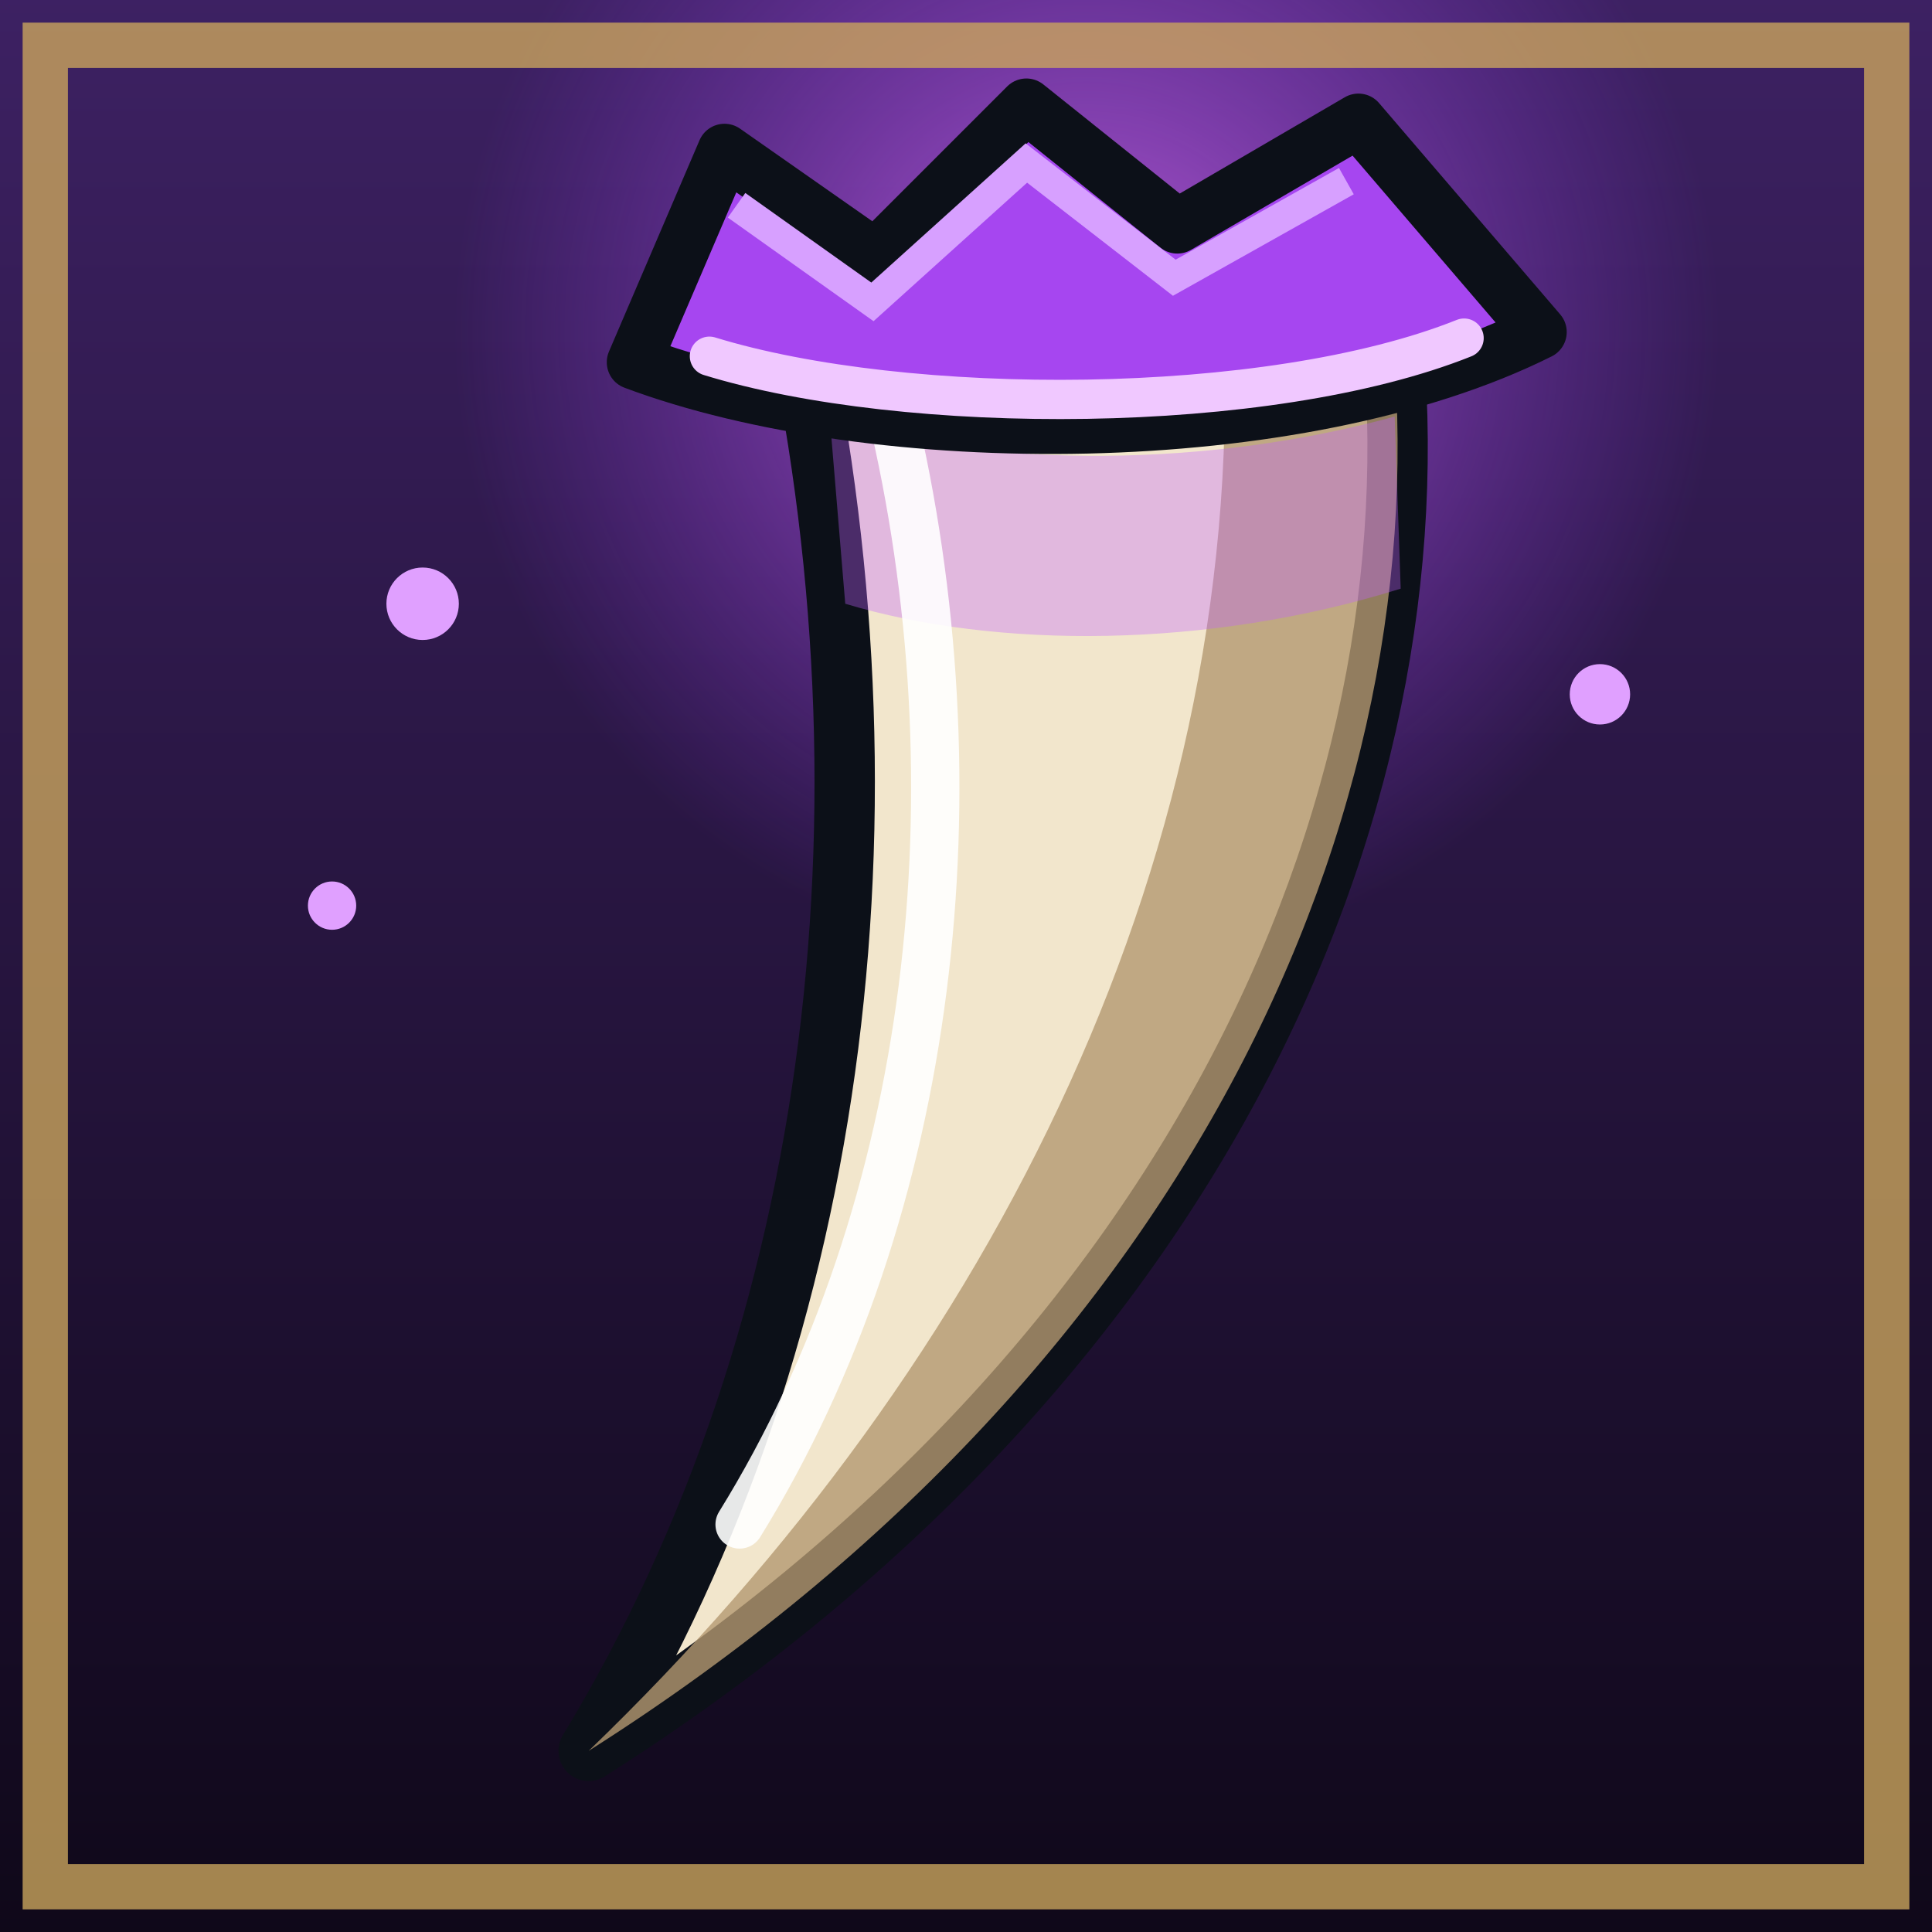
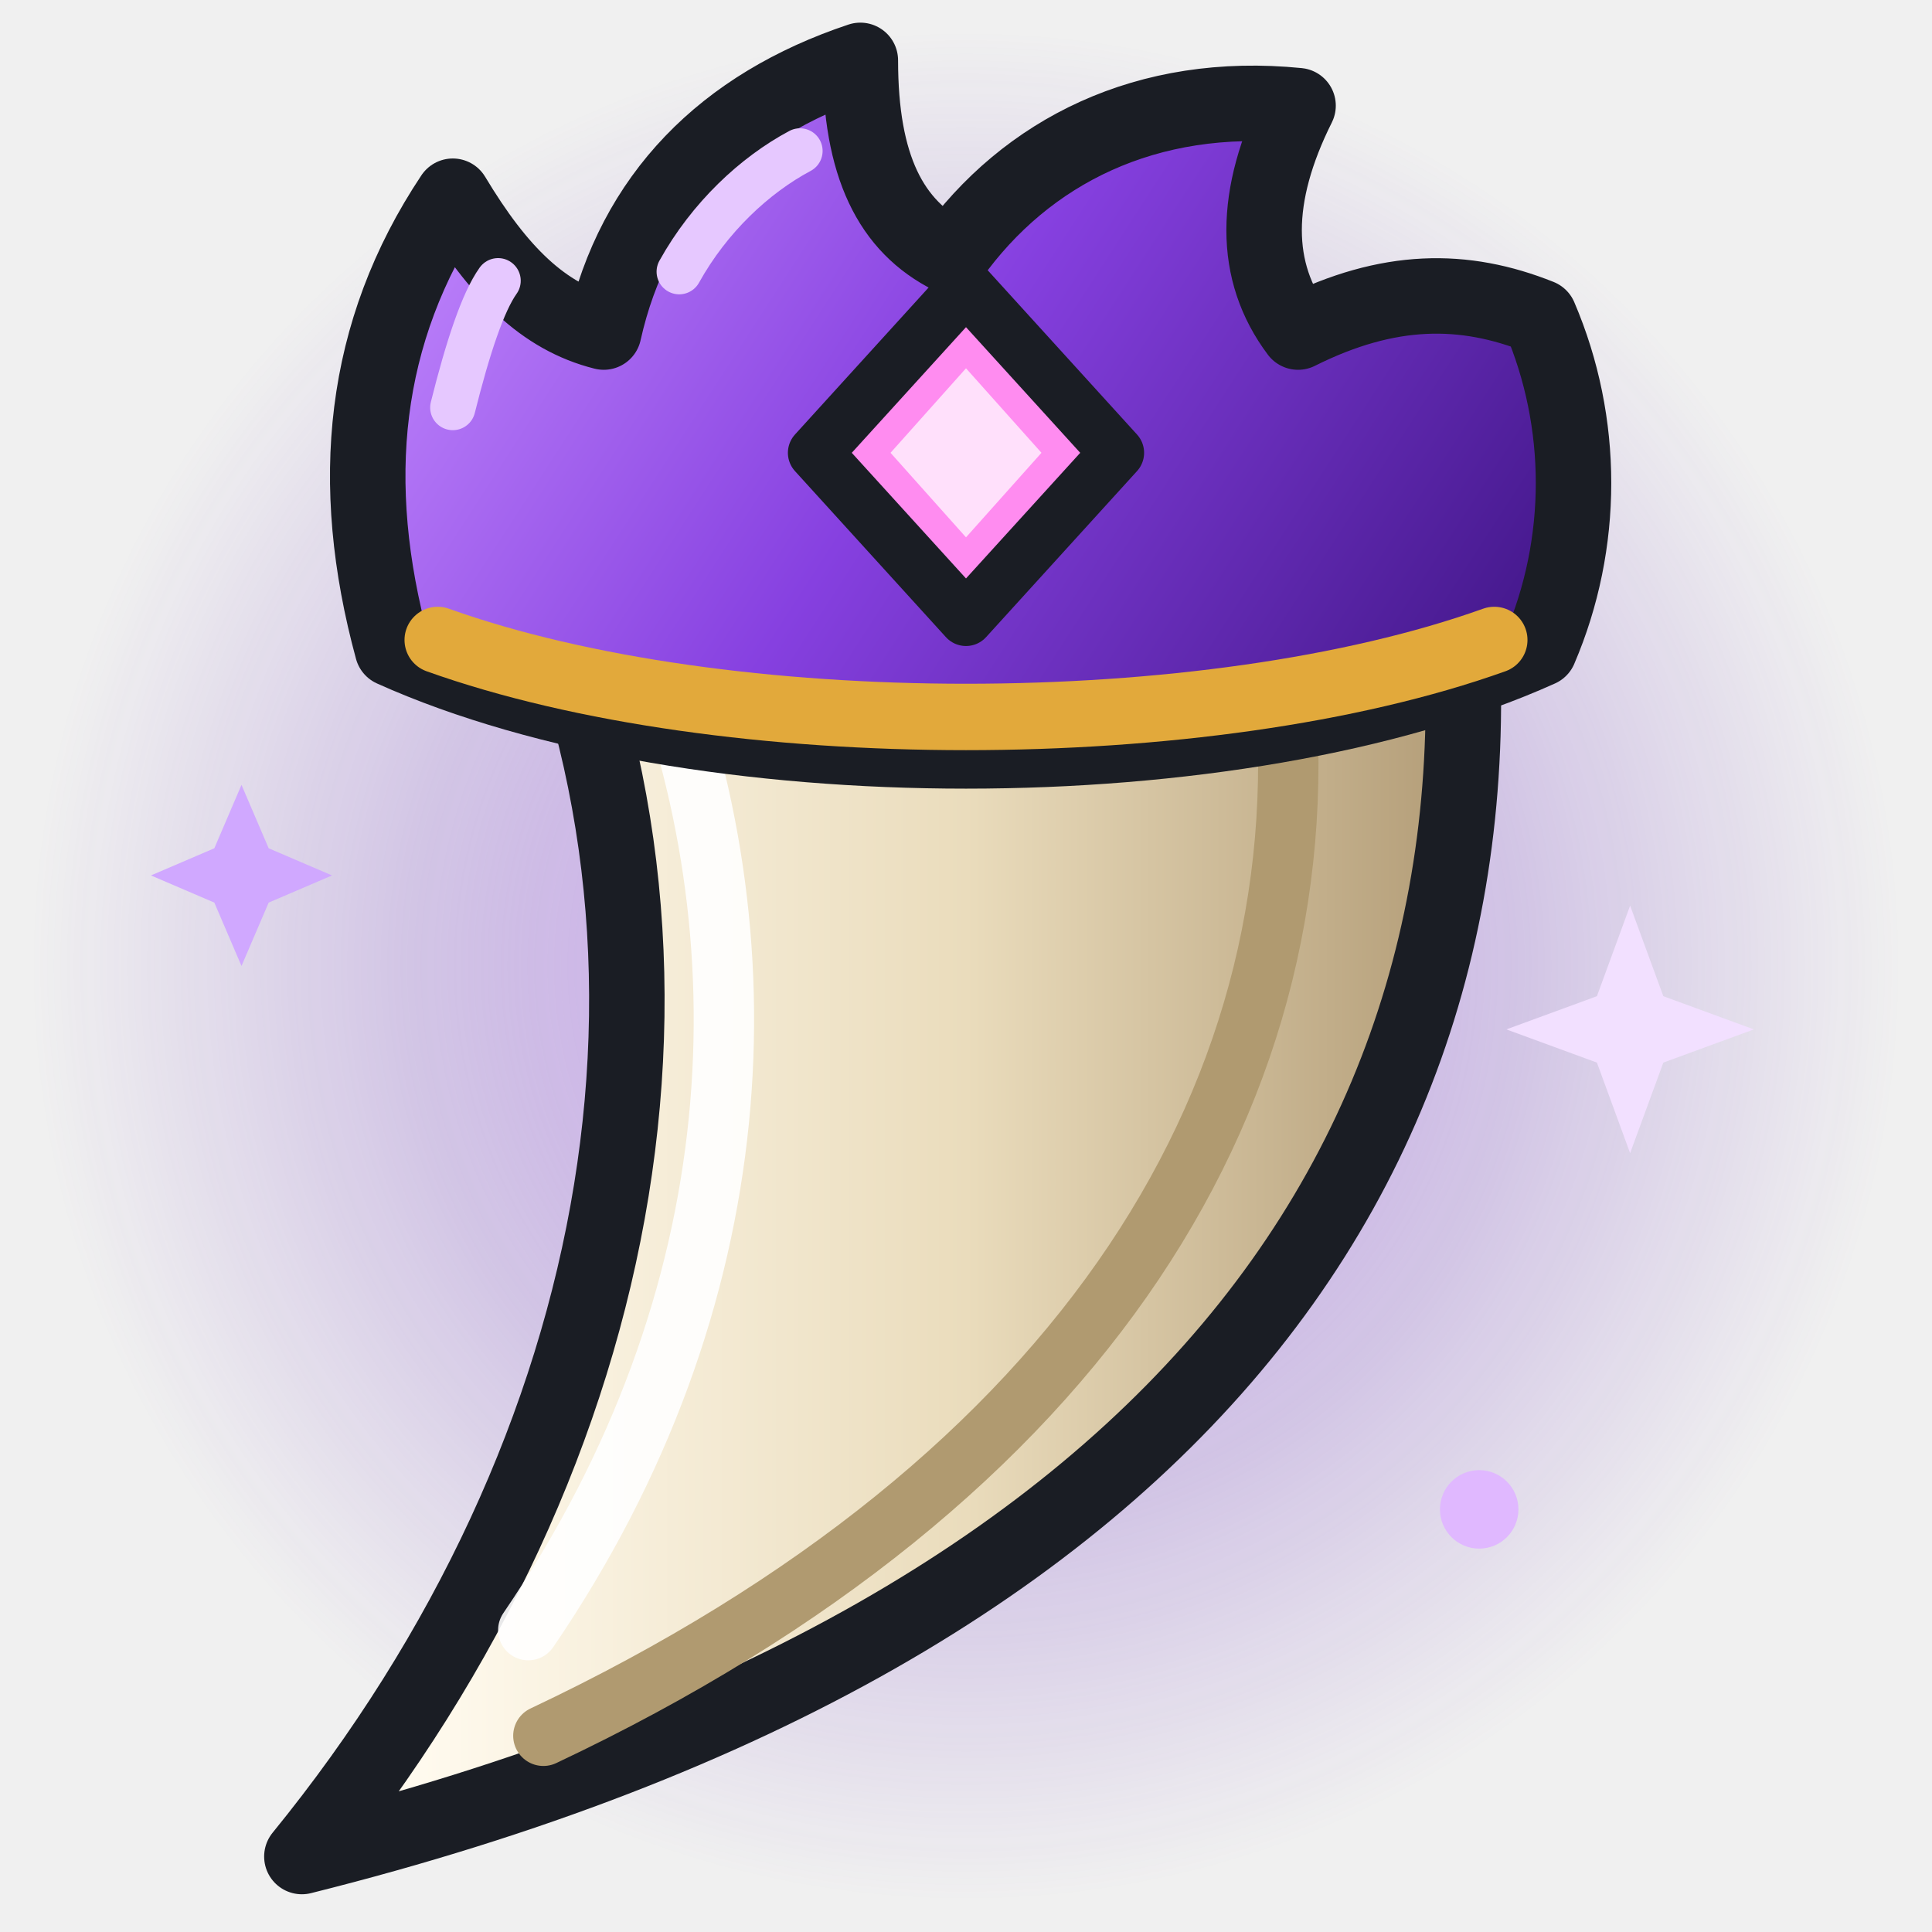
<svg xmlns="http://www.w3.org/2000/svg" width="128" height="128" viewBox="0 0 64 64">
  <defs>
-     <linearGradient id="bg" x1="0" y1="0" x2="0" y2="1">
-       <stop offset="0" stop-color="#3d2163" />
-       <stop offset="1" stop-color="#0f0819" />
+     <radialGradient id="aura" cx="32" cy="32" r="31" gradientUnits="userSpaceOnUse">
+       <stop offset="0" stop-color="#c070ff" stop-opacity="0.55" />
+       <stop offset="0.6" stop-color="#6a30c0" stop-opacity="0.22" />
+       <stop offset="1" stop-color="#6a30c0" stop-opacity="0" />
+     </radialGradient>
+     <linearGradient id="ivory" x1="14" y1="0" x2="50" y2="0" gradientUnits="userSpaceOnUse">
+       <stop offset="0" stop-color="#fffaee" />
+       <stop offset="0.5" stop-color="#eadcbc" />
+       <stop offset="1" stop-color="#ad9670" />
    </linearGradient>
-     <radialGradient id="glow">
-       <stop offset="0" stop-color="#e070ff" stop-opacity="0.75" />
-       <stop offset="1" stop-color="#a040ff" stop-opacity="0" />
-     </radialGradient>
+     <linearGradient id="cap" x1="14" y1="2" x2="48" y2="24" gradientUnits="userSpaceOnUse">
+       <stop offset="0" stop-color="#c58cff" />
+       <stop offset="0.5" stop-color="#8640e0" />
+       <stop offset="1" stop-color="#46198e" />
+     </linearGradient>
  </defs>
-   <rect width="64" height="64" fill="url(#bg)" />
-   <circle cx="36" cy="11" r="21" fill="url(#glow)" />
-   <path d="M 26 9 C 31 8.5 40 8.5 46 10 C 48 26 40 45 19.5 58 C 28 44 30 26 26 9 Z" fill="#f2e6cc" stroke="#0c1018" stroke-width="2" stroke-linejoin="round" />
-   <path d="M 46 10 C 48 26 40 45 19.5 58 C 33 45 41.5 28 40.5 10 Z" fill="#b49870" opacity="0.8" />
-   <path d="M 27.5 14 C 33 15.5 40 15.5 46.2 13.8 L 46.4 19.5 C 40 21.5 33 21.5 28 20 Z" fill="#c060ff" opacity="0.35" />
-   <path d="M 29.5 13.5 C 32.5 26 31 40 24.5 50.5" fill="none" stroke="#ffffff" stroke-width="1.6" stroke-linecap="round" opacity="0.9" />
-   <path d="M 21 12 L 24 5 L 29 8.5 L 34 3.5 L 39 7.5 L 45 4 L 51 11 C 43 15 29 15 21 12 Z" fill="#a646f0" stroke="#0c1018" stroke-width="1.8" stroke-linejoin="round" />
-   <polyline points="24.4,6.8 28.9,10 34,5.4 38.9,9.2 44.6,6" fill="none" stroke="#d7a0ff" stroke-width="1" />
-   <path d="M 23.5 11.8 C 30 13.8 42 13.8 48.5 11.2" fill="none" stroke="#f0c8ff" stroke-width="1.3" stroke-linecap="round" />
-   <circle cx="14" cy="20" r="1.2" fill="#e0a0ff" />
-   <circle cx="53" cy="23" r="1" fill="#e0a0ff" />
-   <circle cx="11" cy="30" r="0.8" fill="#e0a0ff" />
-   <rect x="1.5" y="1.5" width="61" height="61" fill="none" stroke="#c9a45c" stroke-width="1.5" opacity="0.8" />
+   <circle cx="32" cy="32" r="31" fill="url(#aura)" />
+   <path d="M 17 17 L 48 17 C 51 37 40 54 10 61.5 C 21 48 24 31 17 17 Z" fill="url(#ivory)" stroke="#1a1d24" stroke-width="2.5" stroke-linejoin="round" />
+   <path d="M 42.5 22 C 44 36 36 49 18 57.5" fill="none" stroke="#b09a70" stroke-width="2" stroke-linecap="round" />
+   <path d="M 21.5 21 C 25.5 31 25 43 17.5 54" fill="none" stroke="#ffffff" stroke-width="2" stroke-linecap="round" opacity="0.9" />
+   <path d="M 13 21.5 C 11.5 16 12 11 15 6.5 C 16.5 9 18 10.5 20 11 C 21 6.5 24 3.5 28.5 2 C 28.5 5.5 29.5 7.5 31.5 8.5 C 34 5 38 3 43 3.5 C 41.5 6.5 41.5 9 43 11 C 46 9.5 48.5 9.5 51 10.5 C 52.5 14 52.5 18 51 21.5 C 41 26 23 26 13 21.5 Z" fill="url(#cap)" stroke="#1a1d24" stroke-width="2.5" stroke-linejoin="round" />
+   <path d="M 15 13.5 C 15.5 11.5 16 10 16.5 9.3 M 22.5 9 C 23.5 7.2 25 5.8 26.5 5" fill="none" stroke="#e6c8ff" stroke-width="1.5" stroke-linecap="round" />
+   <path d="M 14.5 21.2 C 24 24.6 40 24.6 49.5 21.2" fill="none" stroke="#e2a93b" stroke-width="2.2" stroke-linecap="round" />
+   <path d="M 32 9.5 L 37 15 L 32 20.5 L 27 15 Z" fill="#ff8cf0" stroke="#1a1d24" stroke-width="1.8" stroke-linejoin="round" />
+   <path d="M 32 12.2 L 34.5 15 L 32 17.8 L 29.5 15 Z" fill="#ffe0fb" />
+   <path d="M 54 30 L 55.1 33 L 58.1 34.1 L 55.1 35.2 L 54 38.2 L 52.9 35.2 L 49.9 34.1 L 52.9 33 Z" fill="#f2e0ff" />
+   <path d="M 8 26 L 8.9 28.1 L 11 29 L 8.9 29.9 L 8 32 L 7.1 29.9 L 5 29 L 7.1 28.1 Z" fill="#d0a8ff" />
+   <circle cx="49" cy="50" r="1.3" fill="#e0b8ff" />
</svg>
